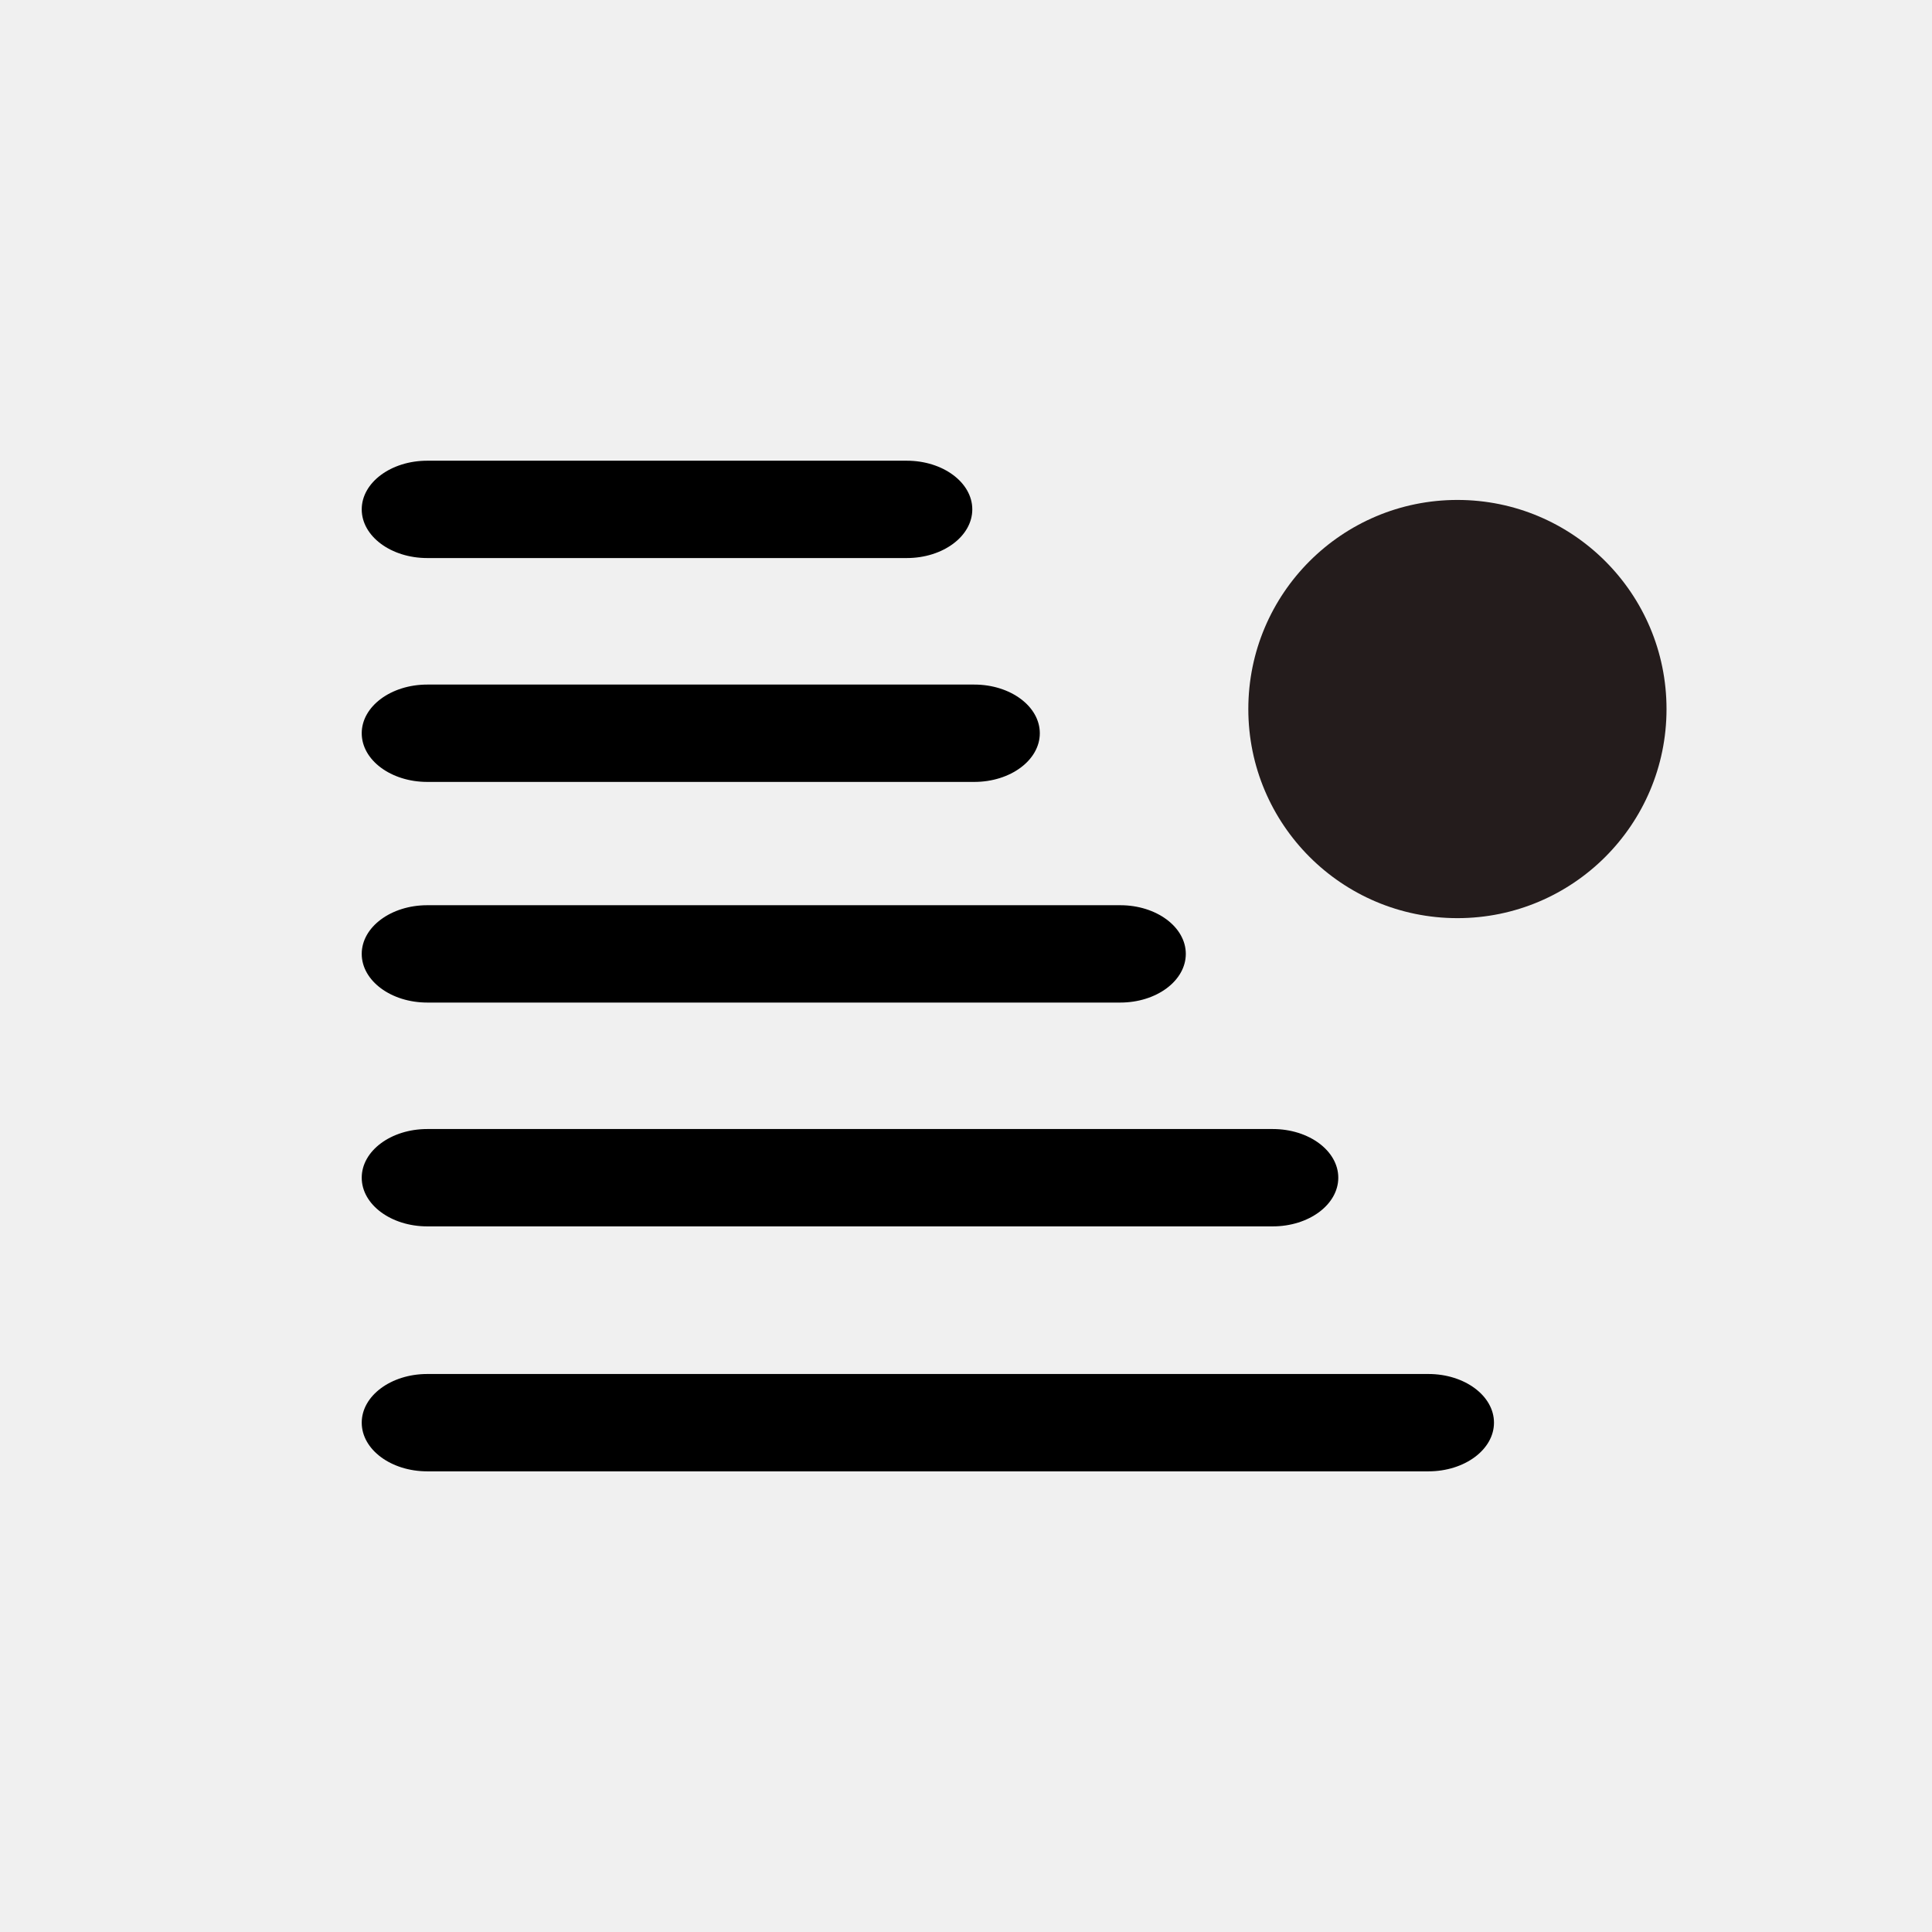
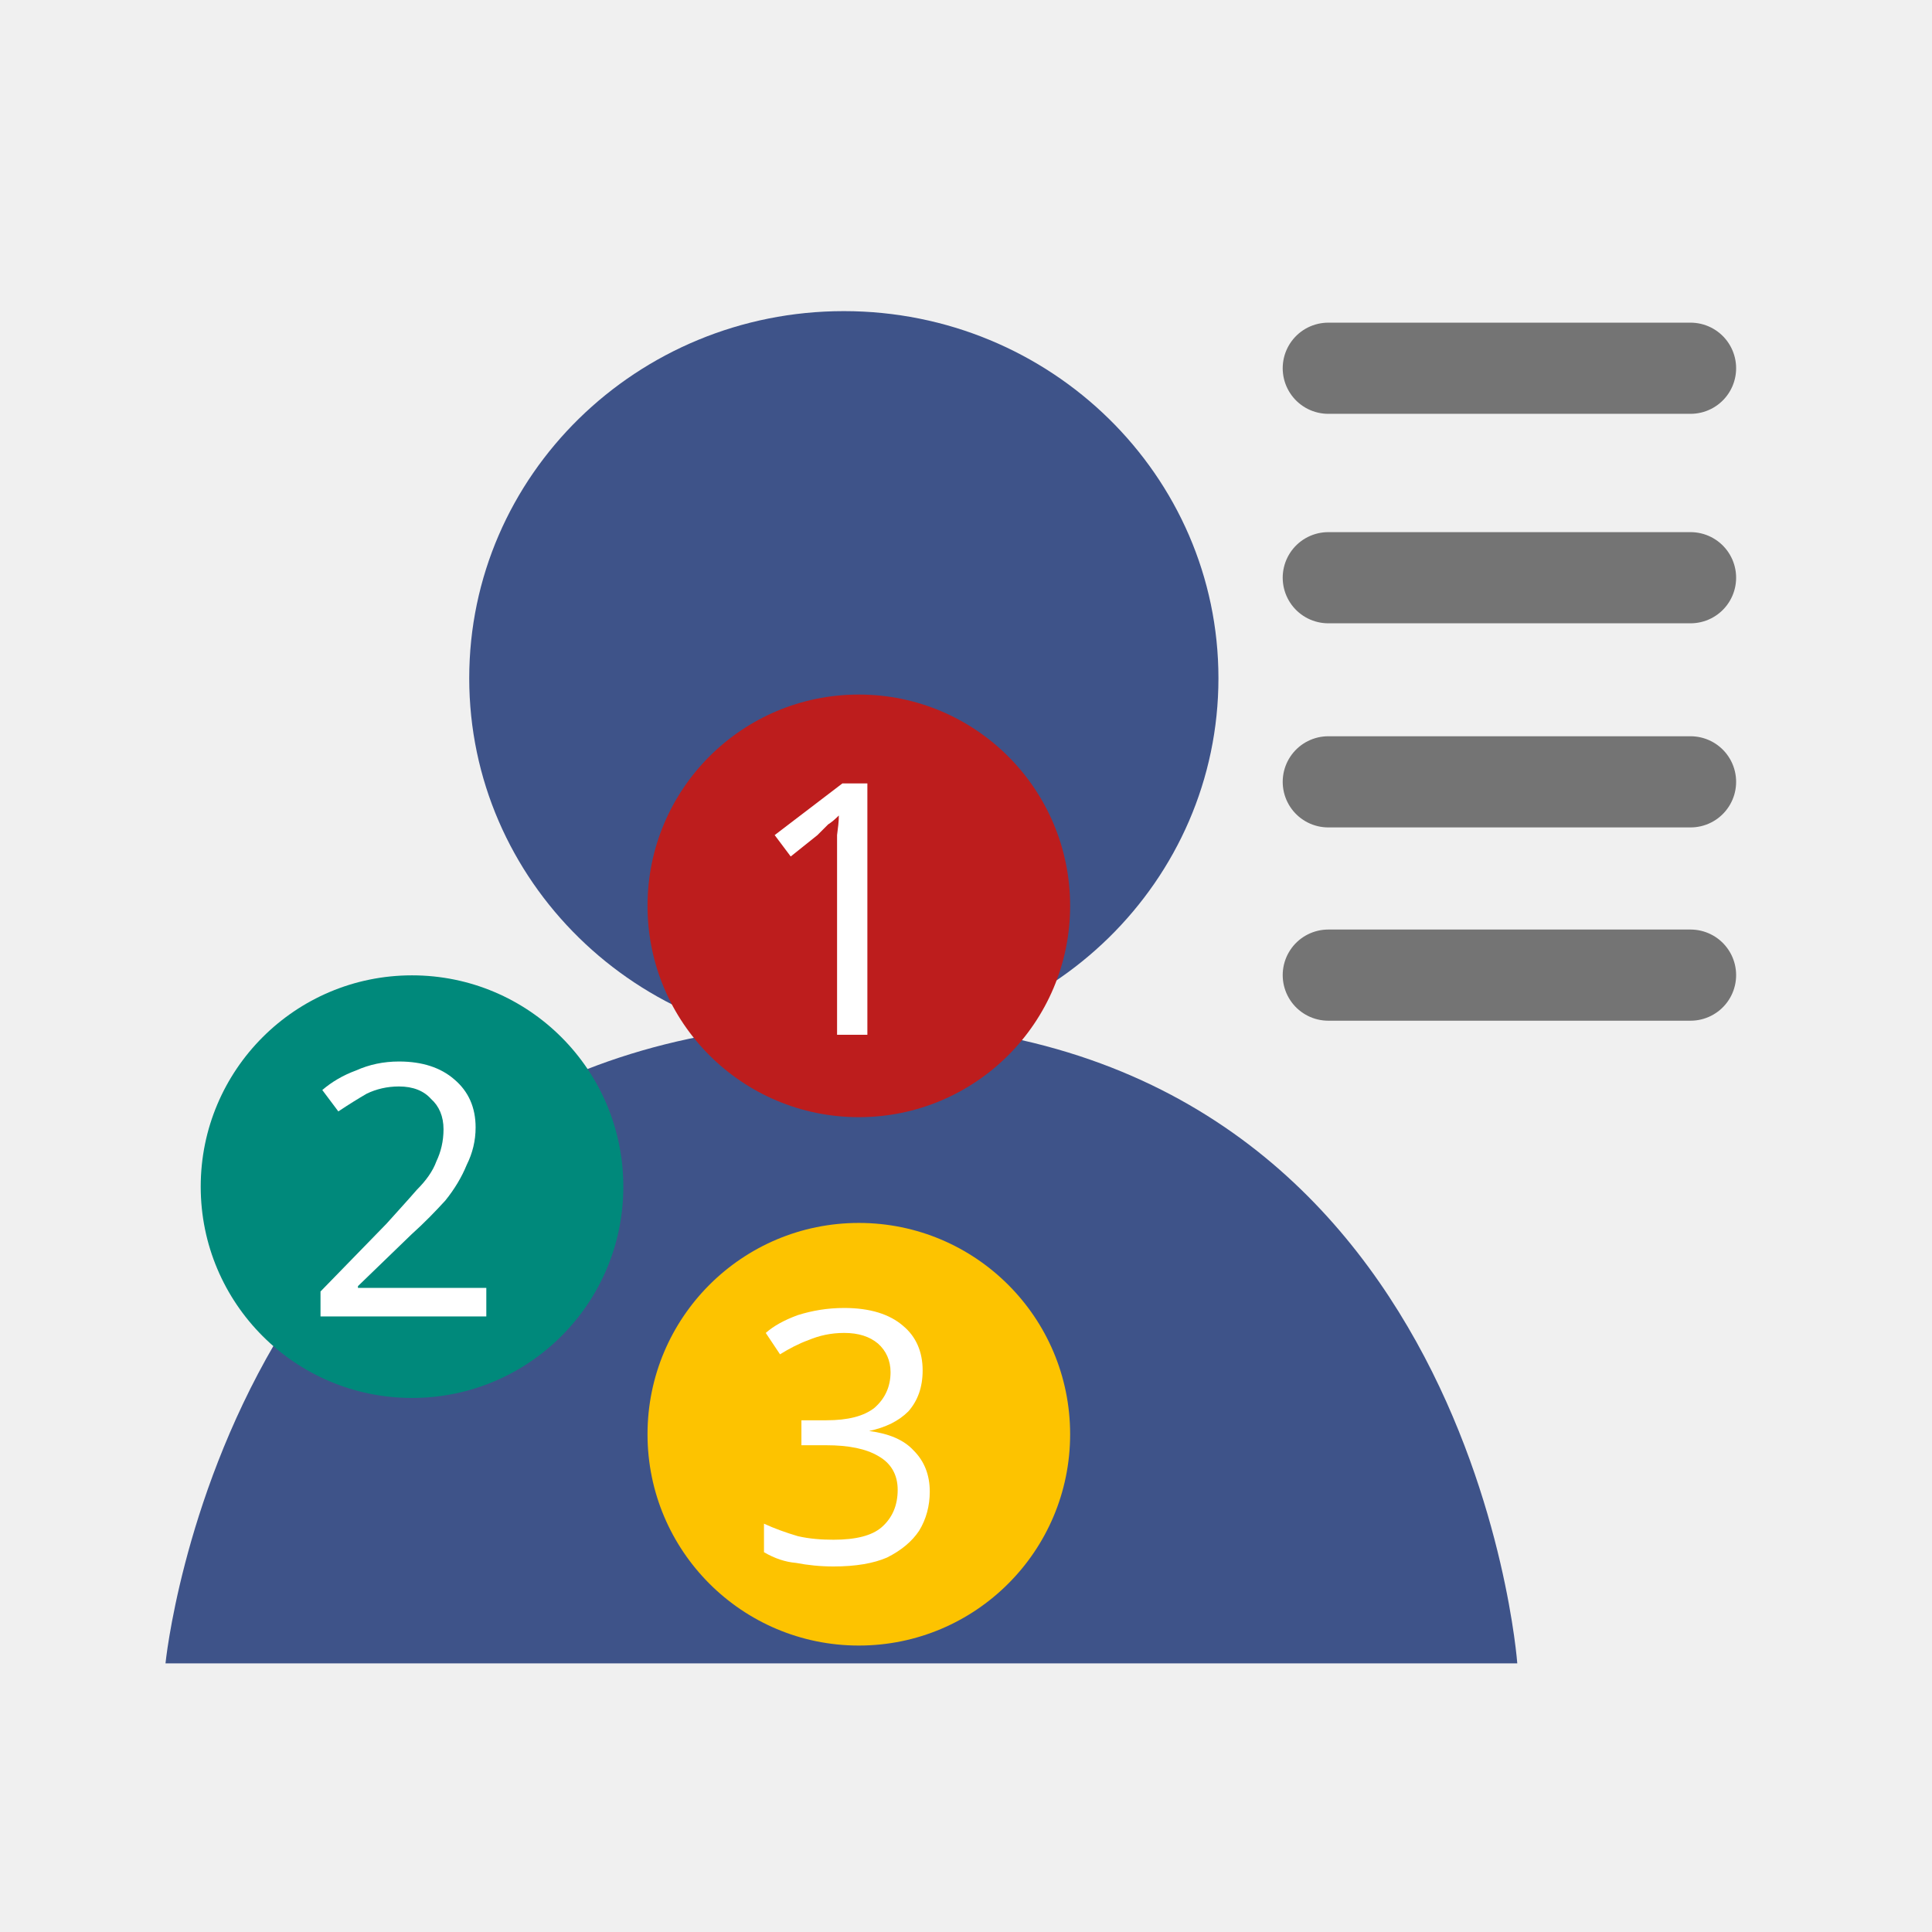
- <svg xmlns="http://www.w3.org/2000/svg" width="39mm" height="39mm" viewBox="0 0 39 39" version="1.1" id="svg8">
-   <defs id="defs2" />
-   <g id="layer1" transform="translate(0,-258)">
-     <rect style="opacity:1;fill:black;fill-opacity:1;stroke:none;stroke-width:2;stroke-linecap:round;stroke-linejoin:round;stroke-miterlimit:4;stroke-dasharray:none;stroke-opacity:1" id="rect5110" width="12.325" height="1.965" x="7.302" y="267.3" rx="1.323" ry="1.323" />
-     <rect style="opacity:1;fill:black;fill-opacity:1;stroke:none;stroke-width:2;stroke-linecap:round;stroke-linejoin:round;stroke-miterlimit:4;stroke-dasharray:none;stroke-opacity:1" id="rect5110-3" width="13.688" height="1.965" x="7.302" y="271.819" rx="1.323" ry="1.323" />
-     <rect style="opacity:1;fill:black;fill-opacity:1;stroke:none;stroke-width:2;stroke-linecap:round;stroke-linejoin:round;stroke-miterlimit:4;stroke-dasharray:none;stroke-opacity:1" id="rect5110-6" width="16.635" height="1.965" x="7.302" y="276.273" rx="1.323" ry="1.323" />
-     <rect style="opacity:1;fill:black;fill-opacity:1;stroke:none;stroke-width:2;stroke-linecap:round;stroke-linejoin:round;stroke-miterlimit:4;stroke-dasharray:none;stroke-opacity:1" id="rect5110-7" width="19.713" height="1.965" x="7.302" y="280.791" rx="1.323" ry="1.323" />
-     <rect style="opacity:1;fill:black;fill-opacity:1;stroke:none;stroke-width:2;stroke-linecap:round;stroke-linejoin:round;stroke-miterlimit:4;stroke-dasharray:none;stroke-opacity:1" id="rect5110-5" width="22.856" height="1.965" x="7.302" y="285.736" rx="1.323" ry="1.323" />
-     <circle style="opacity:1;fill:#241c1c;fill-opacity:1;stroke:none;stroke-width:2.465;stroke-linecap:round;stroke-linejoin:round;stroke-miterlimit:4;stroke-dasharray:none;stroke-dashoffset:74.268;stroke-opacity:1;paint-order:fill markers stroke" id="path836" cx="29.42" cy="272.313" r="4.221" />
+ <svg xmlns="http://www.w3.org/2000/svg" width="64" height="64" viewBox="0 0 16.933 16.933" version="1.1" id="svg8">
+   <defs id="defs2">
+     <marker orient="auto" refY="0.0" refX="0.0" id="marker1178" style="overflow:visible">
+       <path id="path1176" d="M 0.0,0.0 L 5.0,-5.0 L -12.5,0.0 L 5.0,5.0 L 0.0,0.0 z " style="fill-rule:evenodd;stroke:black;stroke-width:1pt;stroke-opacity:1" transform="scale(0.8) translate(12.5,0)" />
+     </marker>
+     <marker orient="auto" refY="0.0" refX="0.0" id="Arrow1Lstart" style="overflow:visible">
+       <path id="path900" d="M 0.0,0.0 L 5.0,-5.0 L -12.5,0.0 L 5.0,5.0 L 0.0,0.0 z " style="fill-rule:evenodd;stroke:black;stroke-width:1pt;stroke-opacity:1" transform="scale(0.8) translate(12.5,0)" />
+     </marker>
+   </defs>
+   <g id="layer1" transform="translate(0,-280.0667)">
+     <g id="g861" transform="translate(0,3e-6)" />
+     <g id="g872" transform="translate(-0.3698724,0.1652432)">
+       <g style="stroke-width:1.084" id="g4587-6-36" transform="matrix(0.9224941,0,0,0.9224941,3.67307,20.44605)" />
+       <g transform="matrix(0.146233,0,0,0.1461129,-7.268862,265.65)" style="fill:#3e5389;fill-opacity:1;stroke-width:6.841" id="g824-3">
+         <ellipse style="opacity:1;fill:#3e5389;fill-opacity:1;stroke:none;stroke-width:16.864;stroke-linecap:round;stroke-linejoin:round;stroke-miterlimit:4;stroke-dasharray:none;stroke-dashoffset:74.268;stroke-opacity:1;paint-order:fill markers stroke" id="path827-6" cx="102.812" cy="138.218" rx="22.452" ry="22.018" />
+         <path style="fill:#3e5389;fill-opacity:1;stroke:none;stroke-width:1.81px;stroke-linecap:butt;stroke-linejoin:miter;stroke-opacity:1" d="m 62.156,197.313 c 0,0 3.775,-38.291 41,-38.455 37.225,-0.164 40.019,38.455 40.019,38.455 z" id="path855-7" />
+       </g>
+       <g id="g933" transform="translate(-1.613958,-0.873125)">
+         <g id="g894">
+           <circle style="opacity:1;fill:#bd1d1d;fill-opacity:1;stroke:none;stroke-width:0.265;stroke-linecap:round;stroke-linejoin:round;stroke-miterlimit:4;stroke-dasharray:none;stroke-dashoffset:74.268;stroke-opacity:1;paint-order:fill markers stroke" id="path861-5" cx="9.511" cy="288.714" r="1.852" />
+         </g>
+         <g id="g918">
+           <text transform="translate(0,1.047487e-5)" id="text895-6" y="289.843" x="8.494" style="font-style:normal;font-weight:normal;font-size:3.098px;line-height:1.25;font-family:sans-serif;letter-spacing:0px;word-spacing:0px;fill:white;fill-opacity:1;stroke:none;stroke-width:0.265" xml:space="preserve">
+             <tspan style="fill:white;fill-opacity:1;stroke-width:0.265" y="289.843" x="8.494" id="tspan893-2">1</tspan>
+           </text>
+           <g id="g899">
+             <circle r="1.852" cy="291.175" cx="5.595" id="path861-3-3" style="opacity:1;fill:#00897b;fill-opacity:1;stroke:none;stroke-width:0.265;stroke-linecap:round;stroke-linejoin:round;stroke-miterlimit:4;stroke-dasharray:none;stroke-dashoffset:74.268;stroke-opacity:1;paint-order:fill markers stroke" />
+             <text id="text895-7-9" y="292.311" x="4.636" style="font-style:normal;font-weight:normal;font-size:3.098px;line-height:1.25;font-family:sans-serif;letter-spacing:0px;word-spacing:0px;fill:white;fill-opacity:1;stroke:none;stroke-width:0.265" xml:space="preserve">
+               <tspan style="fill:white;fill-opacity:1;stroke-width:0.265" y="292.311" x="4.636" id="tspan893-5-1">2</tspan>
+             </text>
+           </g>
+           <g id="g904">
+             <circle r="1.852" cy="293.345" cx="9.511" id="path861-3-6-5" style="opacity:1;fill:#fdc300;fill-opacity:1;stroke:none;stroke-width:0.265;stroke-linecap:round;stroke-linejoin:round;stroke-miterlimit:4;stroke-dasharray:none;stroke-dashoffset:74.268;stroke-opacity:1;paint-order:fill markers stroke" />
+             <text id="text895-7-3-2" y="294.472" x="8.54" style="font-style:normal;font-weight:normal;font-size:3.098px;line-height:1.25;font-family:sans-serif;letter-spacing:0px;word-spacing:0px;fill:white;fill-opacity:1;stroke:none;stroke-width:0.265" xml:space="preserve">
+               <tspan style="fill:white;fill-opacity:1;stroke-width:0.265" y="294.472" x="8.54" id="tspan893-5-5-7">3</tspan>
+             </text>
+           </g>
+         </g>
+       </g>
+       <g id="g883" transform="translate(-1.349375,-8.030107)">
+         <path id="path892" d="m 13.361,291.159 h 3.175" style="fill:none;stroke:#747474;stroke-width:0.799;stroke-linecap:round;stroke-linejoin:miter;stroke-miterlimit:4;stroke-dasharray:none;stroke-opacity:1" />
+         <path id="path892-7-5" d="m 13.361,294.784 h 3.175" style="fill:none;stroke:#747474;stroke-width:0.799;stroke-linecap:round;stroke-linejoin:miter;stroke-miterlimit:4;stroke-dasharray:none;stroke-opacity:1" />
+         <path id="path892-3-6" d="m 13.361,292.995 h 3.175" style="fill:none;stroke:#747474;stroke-width:0.799;stroke-linecap:round;stroke-linejoin:miter;stroke-miterlimit:4;stroke-dasharray:none;stroke-opacity:1" />
+         <path id="path892-7-5-3" d="m 13.361,296.478 h 3.175" style="fill:none;stroke:#747474;stroke-width:0.799;stroke-linecap:round;stroke-linejoin:miter;stroke-miterlimit:4;stroke-dasharray:none;stroke-opacity:1" />
+       </g>
+     </g>
  </g>
+   <style id="style817" type="text/css">
+ 	.st0{fill:#FFFFFF;}
+ 	.st1{fill:none;}
+ 	.st2{fill:#3E5389;}
+ </style>
</svg>
